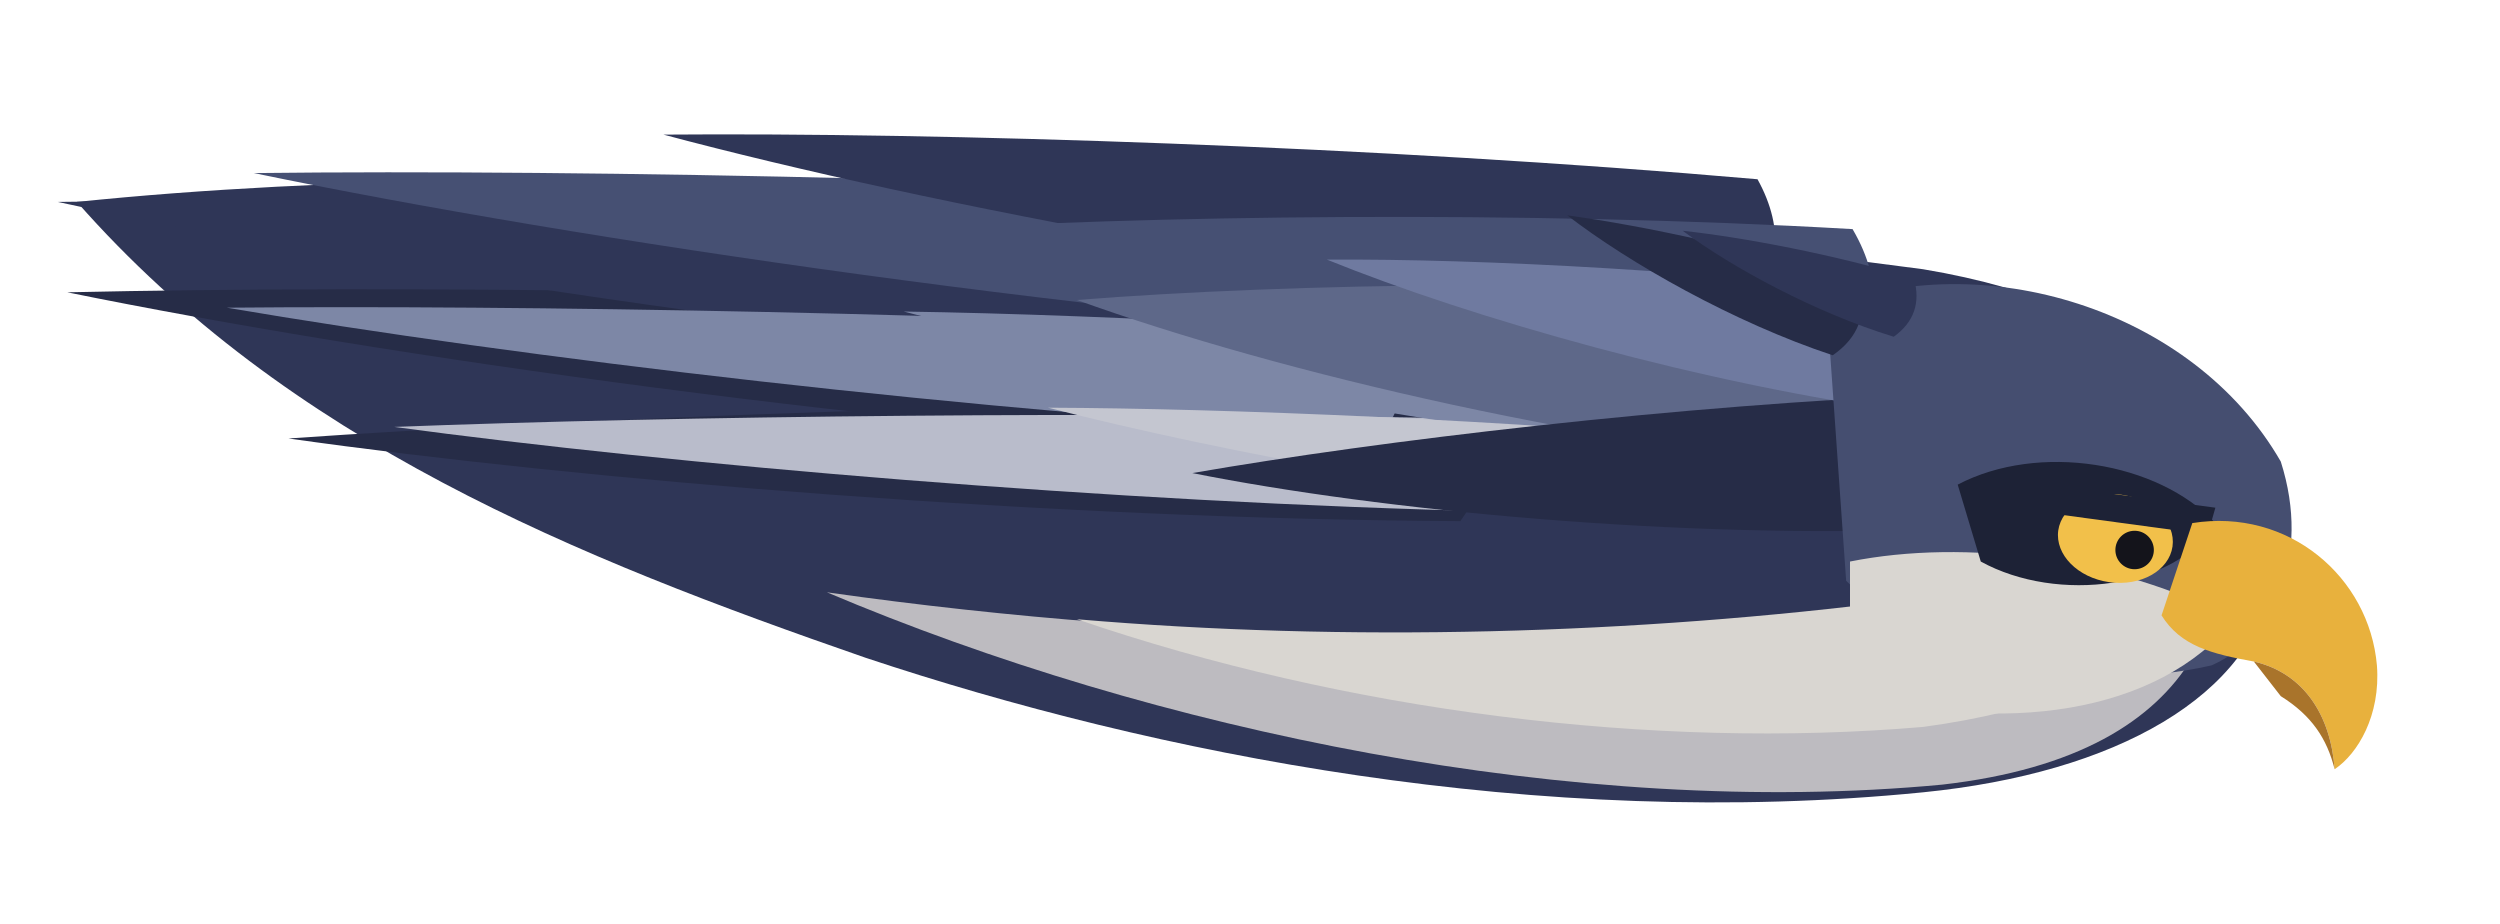
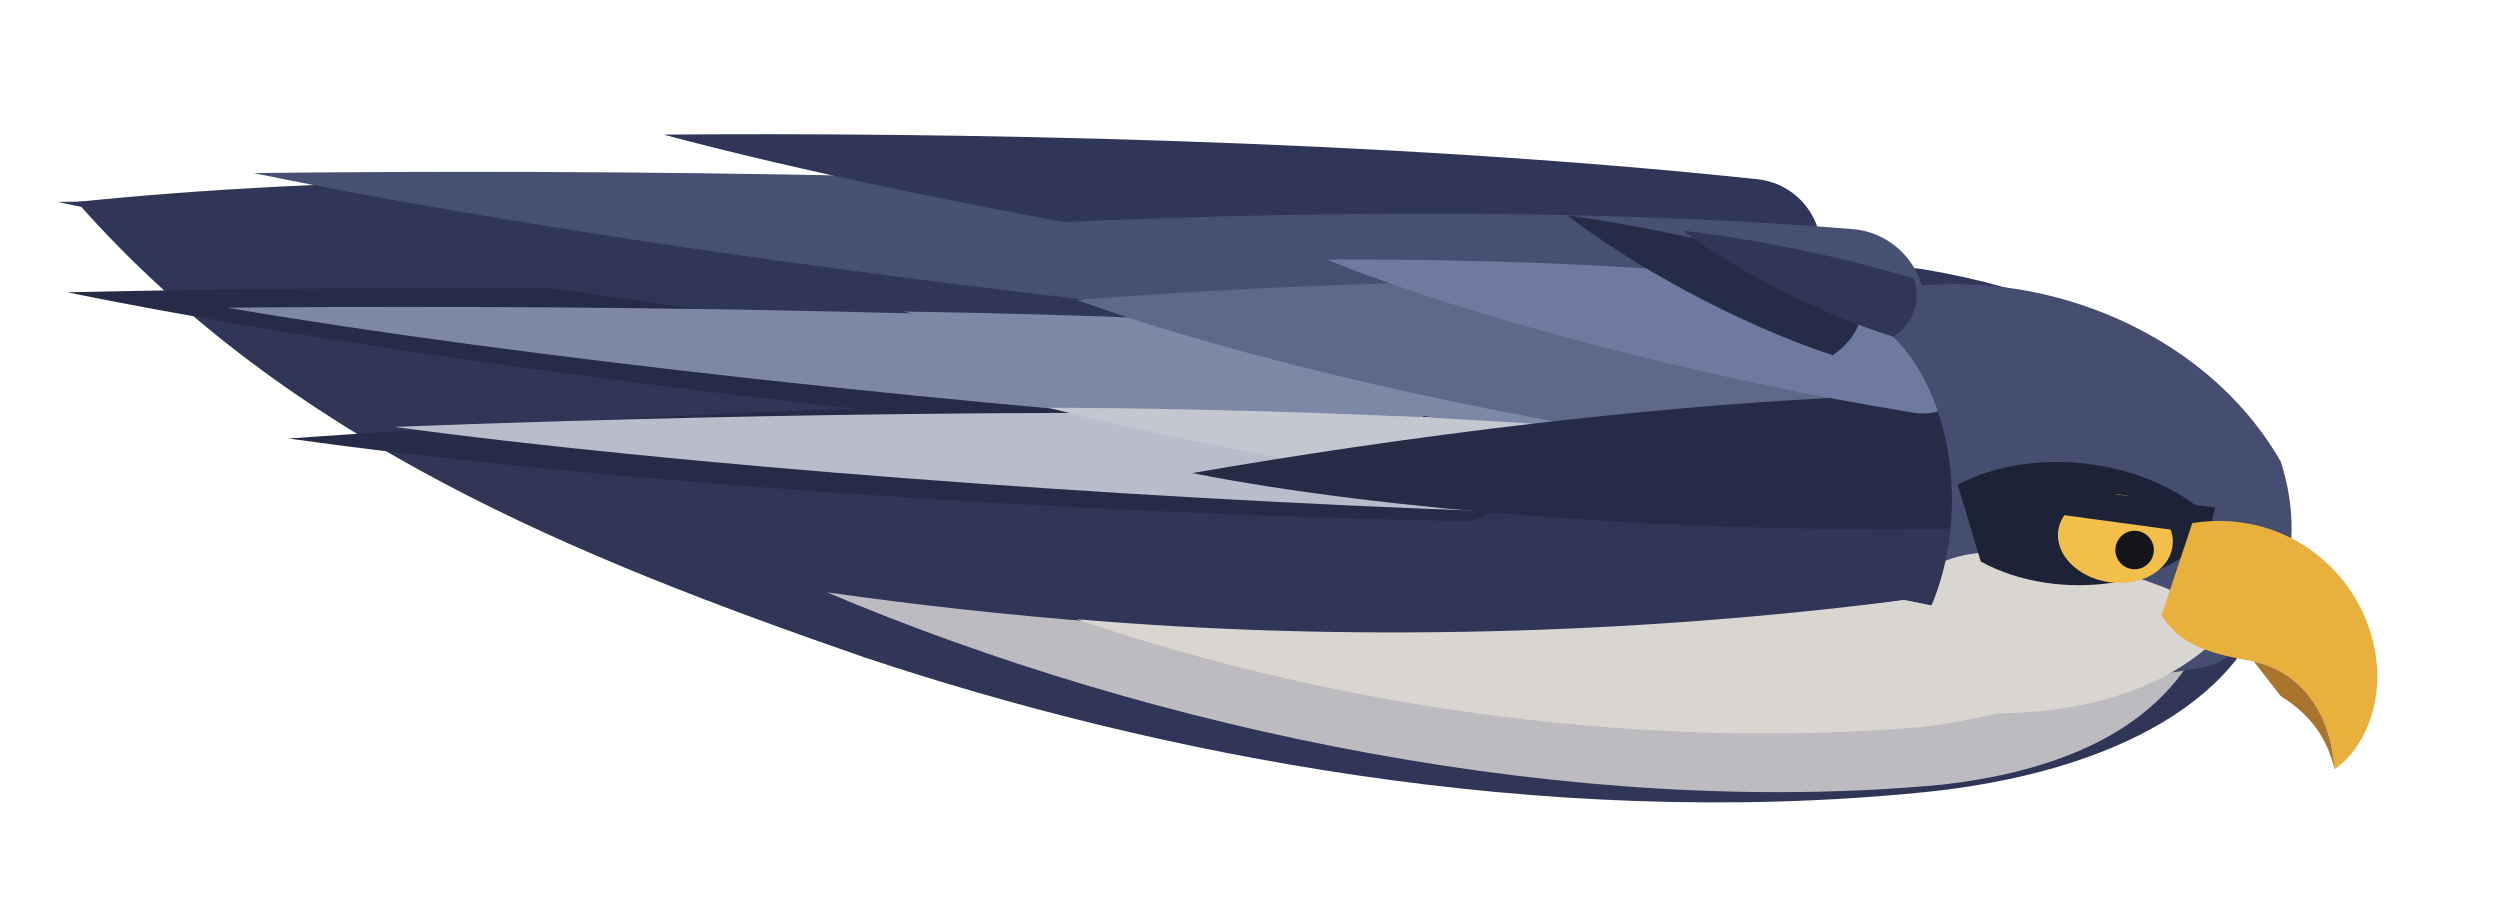
<svg xmlns="http://www.w3.org/2000/svg" viewBox="0 400 1300 480" role="img" aria-labelledby="title">
  <defs />
  <g id="body" data-sprite="" transform="translate(0 0) rotate(0)">
    <path d=" M40 505 C300 478 700 500 1000 540 C1120 560 1182 622 1182 700 C1172 762 1100 802 1000 812 C800 832 600 792 450 742 C300 690 150 630 40 505" fill="#2f3657" data-scorched-fill="#18161b" fill-rule="nonzero" opacity="1" transform="matrix(1 0 0 1 0 0)" />
    <path d=" M430 708 C600 780 820 826 1010 808 C1080 800 1120 775 1140 742 L990 712 C820 738 620 735 430 708" fill="#bdbbc0" data-scorched-fill="#383332" fill-rule="nonzero" opacity="1" transform="matrix(1 0 0 1 0 0)" />
    <path d=" M560 722 C700 770 860 790 1000 778 C1060 770 1100 752 1120 738 L990 712 C850 730 700 734 560 722" fill="#d9d6d1" data-scorched-fill="#3e3936" fill-rule="nonzero" opacity="1" transform="matrix(1 0 0 1 0 0)" />
  </g>
  <g id="blade-0" data-sprite="" data-role="blade" data-target-x="35" data-target-y="552" data-length="666.730080317365" transform="translate(700 600) rotate(-175.8715)">
-     <path d=" M0 -36 C233.356 -39.6 500.048 -21.6 666.73 0 C500.048 15.84 233.356 32.4 0 36 Q-25.2 0 0 -36" fill="#262c47" data-scorched-fill="#161417" fill-rule="nonzero" opacity="1" transform="matrix(1 0 0 1 0 0)" />
+     <path d=" M0 -36 C233.356 -36 500.048 -21.6 666.73 0 C500.048 15.84 233.356 36 0 36 C-19.882 36 -36 19.882 -36 0 C-36 -19.882 -19.882 -36 0 -36 Z" fill="#262c47" data-scorched-fill="#161417" fill-rule="nonzero" opacity="1" transform="matrix(1 0 0 1 0 0)" />
  </g>
  <g id="blade-1" data-sprite="" data-role="blade" data-target-x="30" data-target-y="505" data-length="672.2536723588797" transform="translate(700 560) rotate(-175.3071)">
-     <path d=" M0 -37 C235.289 -40.7 504.19 -22.2 672.254 0 C504.19 16.28 235.289 33.3 0 37 Q-25.9 0 0 -37" fill="#2f3657" data-scorched-fill="#18161b" fill-rule="nonzero" opacity="1" transform="matrix(1 0 0 1 0 0)" />
+     <path d=" M0 -37 C235.289 -37 504.19 -22.2 672.254 0 C504.19 16.28 235.289 37 0 37 C-20.435 37 -37 20.435 -37 0 C-37 -20.435 -20.435 -37 0 -37 Z" fill="#2f3657" data-scorched-fill="#18161b" fill-rule="nonzero" opacity="1" transform="matrix(1 0 0 1 0 0)" />
  </g>
  <g id="blade-2" data-sprite="" data-role="blade" data-target-x="150" data-target-y="628" data-length="610.1180213696364" transform="translate(760 640) rotate(-178.873)">
-     <path d=" M0 -31 C213.541 -34.1 457.589 -18.6 610.118 0 C457.589 13.64 213.541 27.9 0 31 Q-21.7 0 0 -31" fill="#262c47" data-scorched-fill="#161417" fill-rule="nonzero" opacity="1" transform="matrix(1 0 0 1 0 0)" />
+     <path d=" M0 -31 C213.541 -31 457.589 -18.6 610.118 0 C457.589 13.64 213.541 31 0 31 C-17.121 31 -31 17.121 -31 0 C-31 -17.121 -17.121 -31 0 -31 Z" fill="#262c47" data-scorched-fill="#161417" fill-rule="nonzero" opacity="1" transform="matrix(1 0 0 1 0 0)" />
  </g>
  <g id="blade-3" data-sprite="" data-role="blade" data-target-x="132" data-target-y="490" data-length="690.1949000101348" transform="translate(820 545) rotate(-175.4294)">
-     <path d=" M0 -36 C241.568 -39.6 517.646 -21.6 690.195 0 C517.646 15.84 241.568 32.4 0 36 Q-25.2 0 0 -36" fill="#465073" data-scorched-fill="#1d1c21" fill-rule="nonzero" opacity="1" transform="matrix(1 0 0 1 0 0)" />
+     <path d=" M0 -36 C241.568 -36 517.646 -21.6 690.195 0 C517.646 15.84 241.568 36 0 36 C-19.882 36 -36 19.882 -36 0 C-36 -19.882 -19.882 -36 0 -36 Z" fill="#465073" data-scorched-fill="#1d1c21" fill-rule="nonzero" opacity="1" transform="matrix(1 0 0 1 0 0)" />
  </g>
  <g id="blade-4" data-sprite="" data-role="blade" data-target-x="118" data-target-y="560" data-length="603.3274401185479" transform="translate(720 600) rotate(-176.1986)">
-     <path d=" M0 -26 C211.165 -28.6 452.496 -15.6 603.327 0 C452.496 11.44 211.165 23.4 0 26 Q-18.2 0 0 -26" fill="#7d87a6" data-scorched-fill="#2a282c" fill-rule="nonzero" opacity="1" transform="matrix(1 0 0 1 0 0)" />
+     <path d=" M0 -26 C211.165 -26 452.496 -15.6 603.327 0 C452.496 11.44 211.165 26 0 26 C-14.359 26 -26 14.359 -26 0 C-26 -14.359 -14.359 -26 0 -26 Z" fill="#7d87a6" data-scorched-fill="#2a282c" fill-rule="nonzero" opacity="1" transform="matrix(1 0 0 1 0 0)" />
  </g>
  <g id="blade-5" data-sprite="" data-role="blade" data-target-x="205" data-target-y="622" data-length="575.3477209479498" transform="translate(780 642) rotate(-178.0079)">
-     <path d=" M0 -24 C201.372 -26.4 431.511 -14.4 575.348 0 C431.511 10.56 201.372 21.6 0 24 Q-16.8 0 0 -24" fill="#b9bccb" data-scorched-fill="#373434" fill-rule="nonzero" opacity="1" transform="matrix(1 0 0 1 0 0)" />
+     <path d=" M0 -24 C201.372 -24 431.511 -14.4 575.348 0 C431.511 10.56 201.372 24 0 24 C-13.255 24 -24 13.255 -24 0 C-24 -13.255 -13.255 -24 0 -24 Z" fill="#b9bccb" data-scorched-fill="#373434" fill-rule="nonzero" opacity="1" transform="matrix(1 0 0 1 0 0)" />
  </g>
  <g id="blade-6" data-sprite="" data-role="blade" data-target-x="345" data-target-y="470" data-length="568.1769090697017" transform="translate(910 530) rotate(-173.9382)">
-     <path d=" M0 -37 C198.862 -40.7 426.133 -22.2 568.177 0 C426.133 16.28 198.862 33.3 0 37 Q-25.9 0 0 -37" fill="#2f3657" data-scorched-fill="#18161b" fill-rule="nonzero" opacity="1" transform="matrix(1 0 0 1 0 0)" />
+     <path d=" M0 -37 C198.862 -37 426.133 -22.2 568.177 0 C426.133 16.28 198.862 37 0 37 C-20.435 37 -37 20.435 -37 0 C-37 -20.435 -20.435 -37 0 -37 Z" fill="#2f3657" data-scorched-fill="#18161b" fill-rule="nonzero" opacity="1" transform="matrix(1 0 0 1 0 0)" />
  </g>
  <g id="blade-7" data-sprite="" data-role="blade" data-target-x="470" data-target-y="520" data-length="491.6299421312742" transform="translate(960 560) rotate(-175.3331)">
-     <path d=" M0 -41 C172.07 -45.1 368.722 -24.6 491.63 0 C368.722 18.04 172.07 36.9 0 41 Q-28.7 0 0 -41" fill="#465073" data-scorched-fill="#1d1c21" fill-rule="nonzero" opacity="1" transform="matrix(1 0 0 1 0 0)" />
+     <path d=" M0 -41 C172.07 -41 368.722 -24.6 491.63 0 C368.722 18.04 172.07 41 0 41 C-22.644 41 -41 22.644 -41 0 C-41 -22.644 -22.644 -41 0 -41 Z" fill="#465073" data-scorched-fill="#1d1c21" fill-rule="nonzero" opacity="1" transform="matrix(1 0 0 1 0 0)" />
  </g>
  <g id="blade-8" data-sprite="" data-role="blade" data-target-x="470" data-target-y="562" data-length="422.9657196511321" transform="translate(890 612) rotate(-173.211)">
-     <path d=" M0 -25 C148.038 -27.5 317.224 -15 422.966 0 C317.224 11 148.038 22.5 0 25 Q-17.5 0 0 -25" fill="#7d87a6" data-scorched-fill="#2a282c" fill-rule="nonzero" opacity="1" transform="matrix(1 0 0 1 0 0)" />
+     <path d=" M0 -25 C148.038 -25 317.224 -15 422.966 0 C317.224 11 148.038 25 0 25 C-13.807 25 -25 13.807 -25 0 C-25 -13.807 -13.807 -25 0 -25 Z" fill="#7d87a6" data-scorched-fill="#2a282c" fill-rule="nonzero" opacity="1" transform="matrix(1 0 0 1 0 0)" />
  </g>
  <g id="blade-9" data-sprite="" data-role="blade" data-target-x="545" data-target-y="612" data-length="367.1852393547431" transform="translate(910 652) rotate(-173.746)">
-     <path d=" M0 -22 C128.515 -24.2 275.389 -13.2 367.185 0 C275.389 9.68 128.515 19.8 0 22 Q-15.4 0 0 -22" fill="#c4c6d0" data-scorched-fill="#393636" fill-rule="nonzero" opacity="1" transform="matrix(1 0 0 1 0 0)" />
+     <path d=" M0 -22 C128.515 -22 275.389 -13.2 367.185 0 C275.389 9.68 128.515 22 0 22 C-12.15 22 -22 12.15 -22 0 C-22 -12.15 -12.15 -22 0 -22 Z" fill="#c4c6d0" data-scorched-fill="#393636" fill-rule="nonzero" opacity="1" transform="matrix(1 0 0 1 0 0)" />
  </g>
  <g id="blade-10" data-sprite="" data-role="blade" data-target-x="560" data-target-y="556" data-length="432.24530072633524" transform="translate(990 600) rotate(-174.1575)">
-     <path d=" M0 -45 C151.286 -49.5 324.184 -27 432.245 0 C324.184 19.8 151.286 40.5 0 45 Q-31.5 0 0 -45" fill="#5e6889" data-scorched-fill="#232126" fill-rule="nonzero" opacity="1" transform="matrix(1 0 0 1 0 0)" />
+     <path d=" M0 -45 C151.286 -45 324.184 -27 432.245 0 C324.184 19.8 151.286 45 0 45 C-24.853 45 -45 24.853 -45 0 C-45 -24.853 -24.853 -45 0 -45 Z" fill="#5e6889" data-scorched-fill="#232126" fill-rule="nonzero" opacity="1" transform="matrix(1 0 0 1 0 0)" />
  </g>
  <g id="blade-11" data-sprite="" data-role="blade" data-target-x="620" data-target-y="646" data-length="390.04615111548014" transform="translate(1010 640) rotate(179.1186)">
-     <path d=" M0 -35 C136.516 -38.5 292.535 -21 390.046 0 C292.535 15.4 136.516 31.5 0 35 Q-24.5 0 0 -35" fill="#262c47" data-scorched-fill="#161417" fill-rule="nonzero" opacity="1" transform="matrix(1 0 0 1 0 0)" />
+     <path d=" M0 -35 C136.516 -35 292.535 -21 390.046 0 C292.535 15.4 136.516 35 0 35 C-19.33 35 -35 19.33 -35 0 C-35 -19.33 -19.33 -35 0 -35 Z" fill="#262c47" data-scorched-fill="#161417" fill-rule="nonzero" opacity="1" transform="matrix(1 0 0 1 0 0)" />
  </g>
  <g id="blade-12" data-sprite="" data-role="blade" data-target-x="690" data-target-y="535" data-length="314.0063693621516" transform="translate(1000 585) rotate(-170.8377)">
-     <path d=" M0 -30 C109.902 -33 235.505 -18 314.006 0 C235.505 13.2 109.902 27 0 30 Q-21 0 0 -30" fill="#6f7aa0" data-scorched-fill="#26252b" fill-rule="nonzero" opacity="1" transform="matrix(1 0 0 1 0 0)" />
+     <path d=" M0 -30 C109.902 -30 235.505 -18 314.006 0 C235.505 13.2 109.902 30 0 30 C-16.569 30 -30 16.569 -30 0 C-30 -16.569 -16.569 -30 0 -30 Z" fill="#6f7aa0" data-scorched-fill="#26252b" fill-rule="nonzero" opacity="1" transform="matrix(1 0 0 1 0 0)" />
  </g>
  <g id="head-back" data-sprite="" transform="translate(0 0) rotate(0)">
-     <path d=" M950 560 C1030 528 1140 560 1186 640 C1202 690 1182 732 1150 746 C1080 762 1000 742 960 702 Z" fill="#454e70" data-scorched-fill="#1d1b20" fill-rule="nonzero" opacity="1" transform="matrix(1 0 0 1 0 0)" />
+     <path id="neck" d=" M950 560 C1030 528 1140 560 1186 640 C1202 690 1182 732 1150 746 C1080 762 1000 742 1009.075 701.773 C1012.879 689.061 1015 674.912 1015 660 C1015 604.772 985.899 560 950 560 Z" fill="#454e70" data-scorched-fill="#1d1b20" fill-rule="nonzero" opacity="1" transform="matrix(1 0 0 1 0 0)" />
    <path d=" M0 -20 C54.155 -22 116.047 -12 154.729 0 C116.047 8.8 54.155 18 0 20 Q-14 0 0 -20" fill="#262c47" data-scorched-fill="#161417" fill-rule="nonzero" opacity="1" transform="matrix(-0.93712 -0.349 0.349 -0.93712 960 566)" />
    <path d=" M0 -16 C42.615 -17.6 91.318 -9.6 121.758 0 C91.318 7.04 42.615 14.4 0 16 Q-11.2 0 0 -16" fill="#2f3657" data-scorched-fill="#18161b" fill-rule="nonzero" opacity="1" transform="matrix(-0.9445 -0.32852 0.32852 -0.9445 990 560)" />
-     <path d=" M962 692 C1022 680 1100 690 1162 722 C1122 772 1040 782 962 760" fill="#d9d6d1" data-scorched-fill="#3e3936" fill-rule="nonzero" opacity="1" transform="matrix(1 0 0 1 0 0)" />
+     <path id="throat" d=" M1011.686 691.608 C1040 680 1100 690 1162 722 C1122 772 1040 782 950 760 C978.719 760 1003.088 731.346 1011.686 691.608 Z" fill="#d9d6d1" data-scorched-fill="#3e3936" fill-rule="nonzero" opacity="1" transform="matrix(1 0 0 1 0 0)" />
    <path d=" M1018 652 C1060 630 1122 640 1152 672 C1132 706 1070 714 1030 692" fill="#1d2236" data-scorched-fill="#141214" fill-rule="nonzero" opacity="1" transform="matrix(1 0 0 1 0 0)" />
  </g>
  <g id="eye" data-sprite="" data-role="eye" transform="translate(1100 680) rotate(0)">
    <path d=" M29.708 4.175 A30 23 8 0 1 -29.708 -4.175 A30 23 8 0 1 29.708 4.175" fill="#f2c04a" data-scorched-fill="#433418" fill-rule="nonzero" opacity="1" transform="matrix(1 0 0 1 0 0)" />
  </g>
  <g id="head-front" data-sprite="" transform="translate(0 0) rotate(0)">
    <path d=" M1120 686 A10 10 0 0 1 1100 686 A10 10 0 0 1 1120 686" fill="#14141b" data-scorched-fill="#120f0e" fill-rule="nonzero" opacity="1" transform="matrix(1 0 0 1 0 0)" />
    <path d=" M1048 650 L1152 664 L1148 678 L1052 665 Z" fill="#1d2236" data-scorched-fill="#141214" fill-rule="nonzero" opacity="1" transform="matrix(1 0 0 1 0 0)" />
    <path d=" M1140 672 C1190 664 1232 700 1236 746 C1238 772 1226 792 1214 800 C1212 772 1198 750 1172 744 C1150 740 1134 736 1124 720 Z" fill="#e8b13d" data-scorched-fill="#413115" fill-rule="nonzero" opacity="1" transform="matrix(1 0 0 1 0 0)" />
    <path d=" M1214 800 C1212 772 1198 750 1172 744 L1186 762 C1202 772 1210 784 1214 800" fill="#a9742b" data-scorched-fill="#332411" fill-rule="nonzero" opacity="1" transform="matrix(1 0 0 1 0 0)" />
  </g>
</svg>
